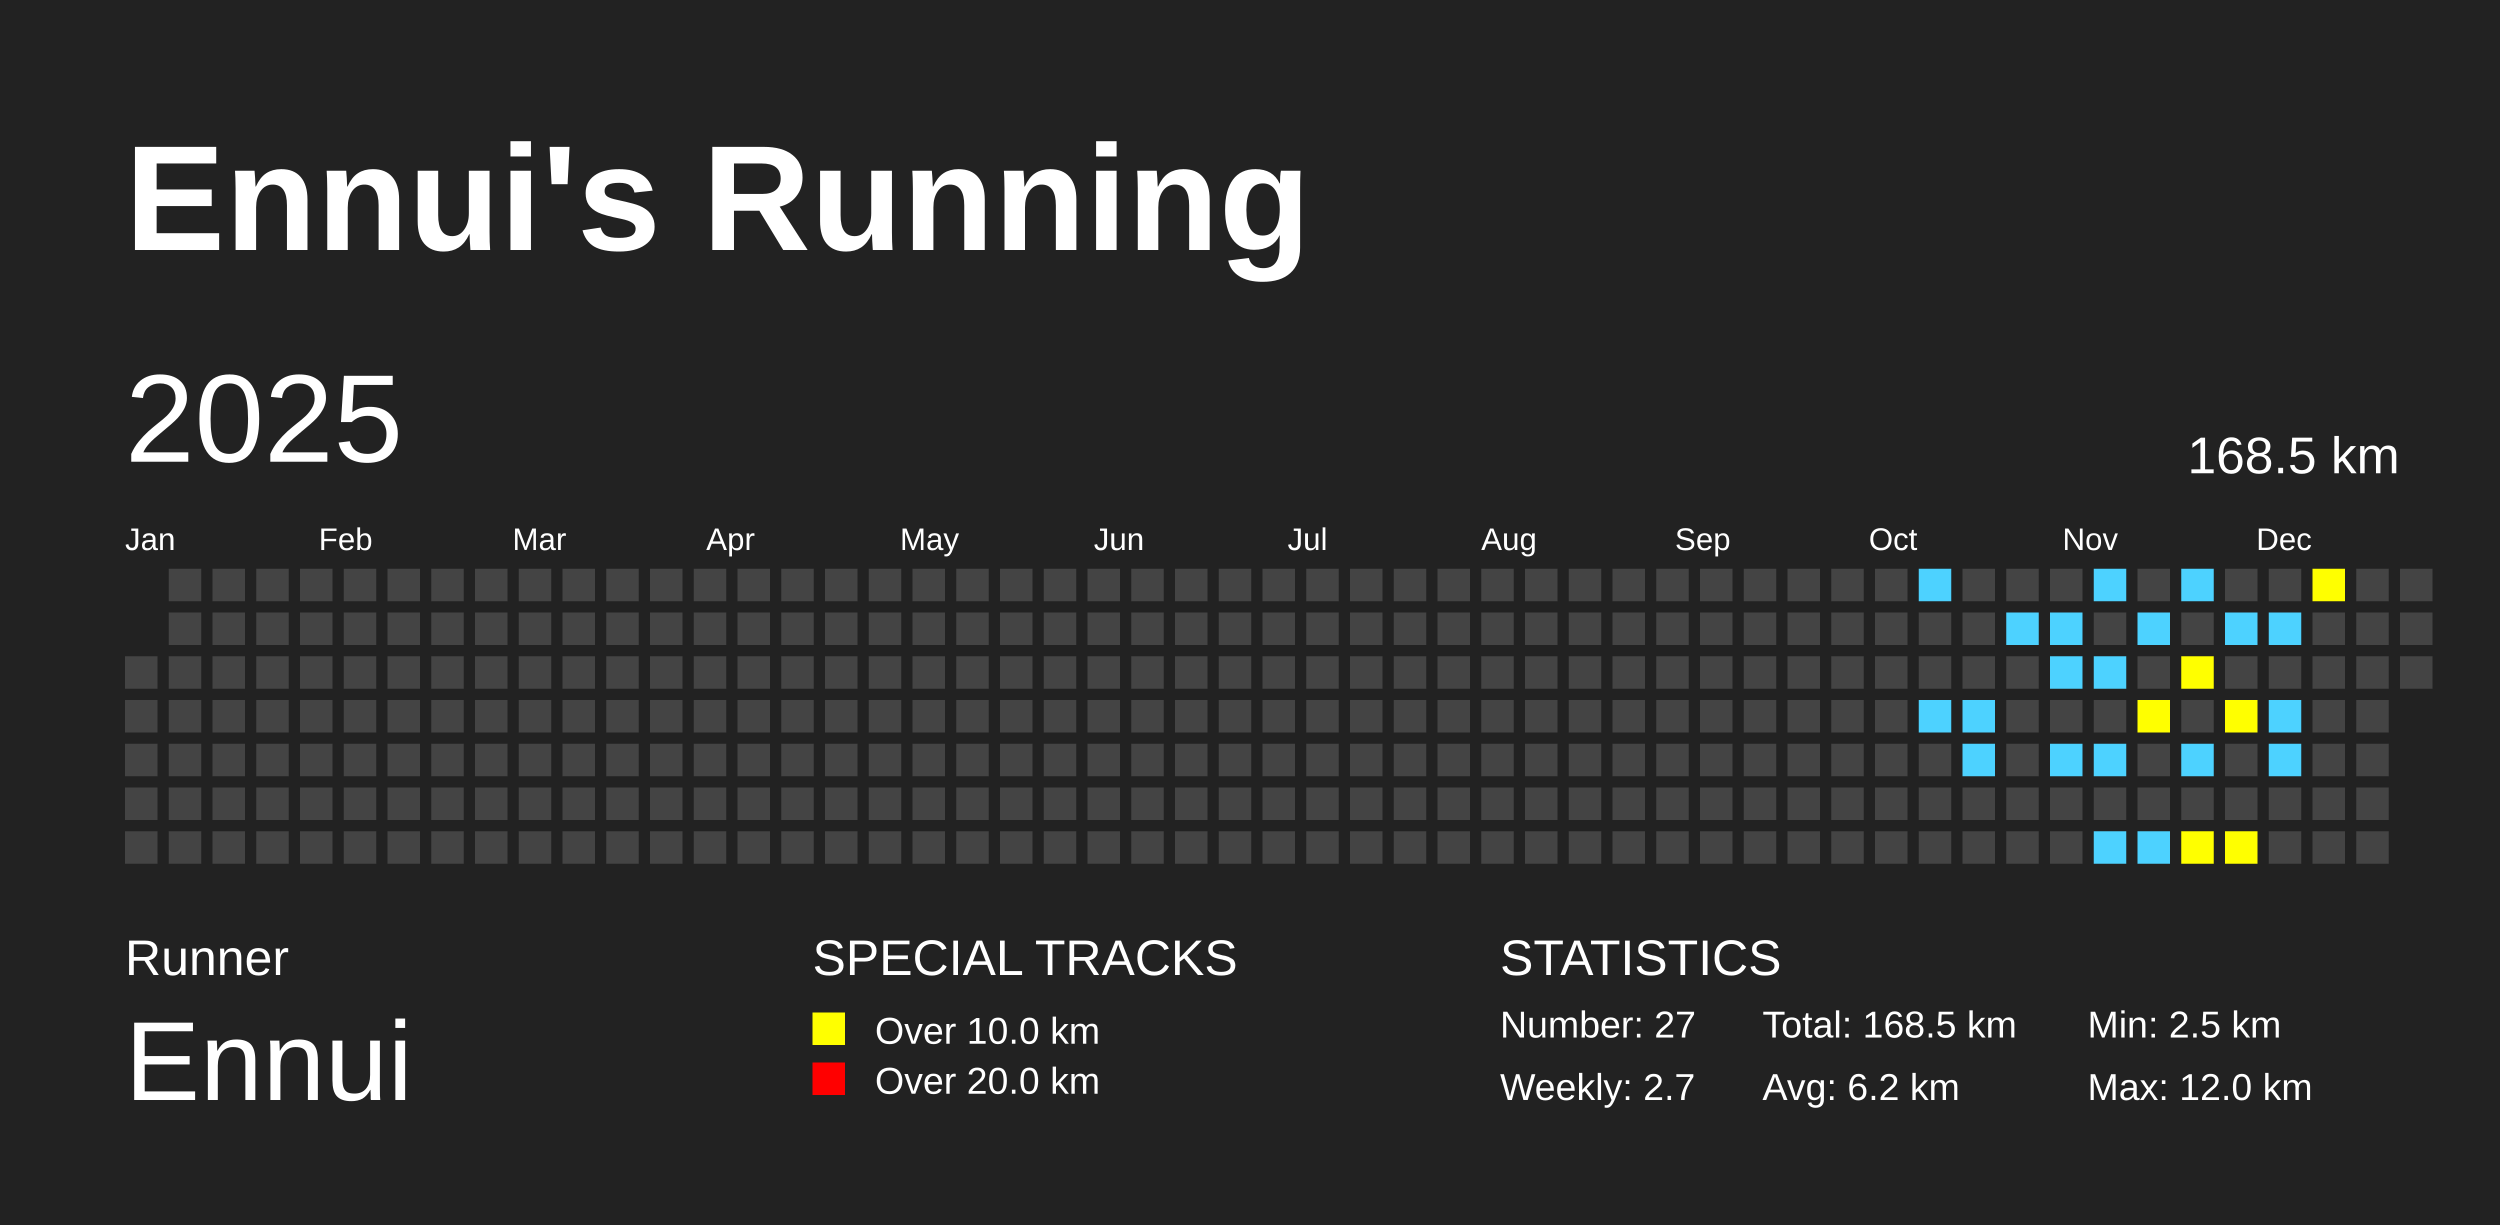
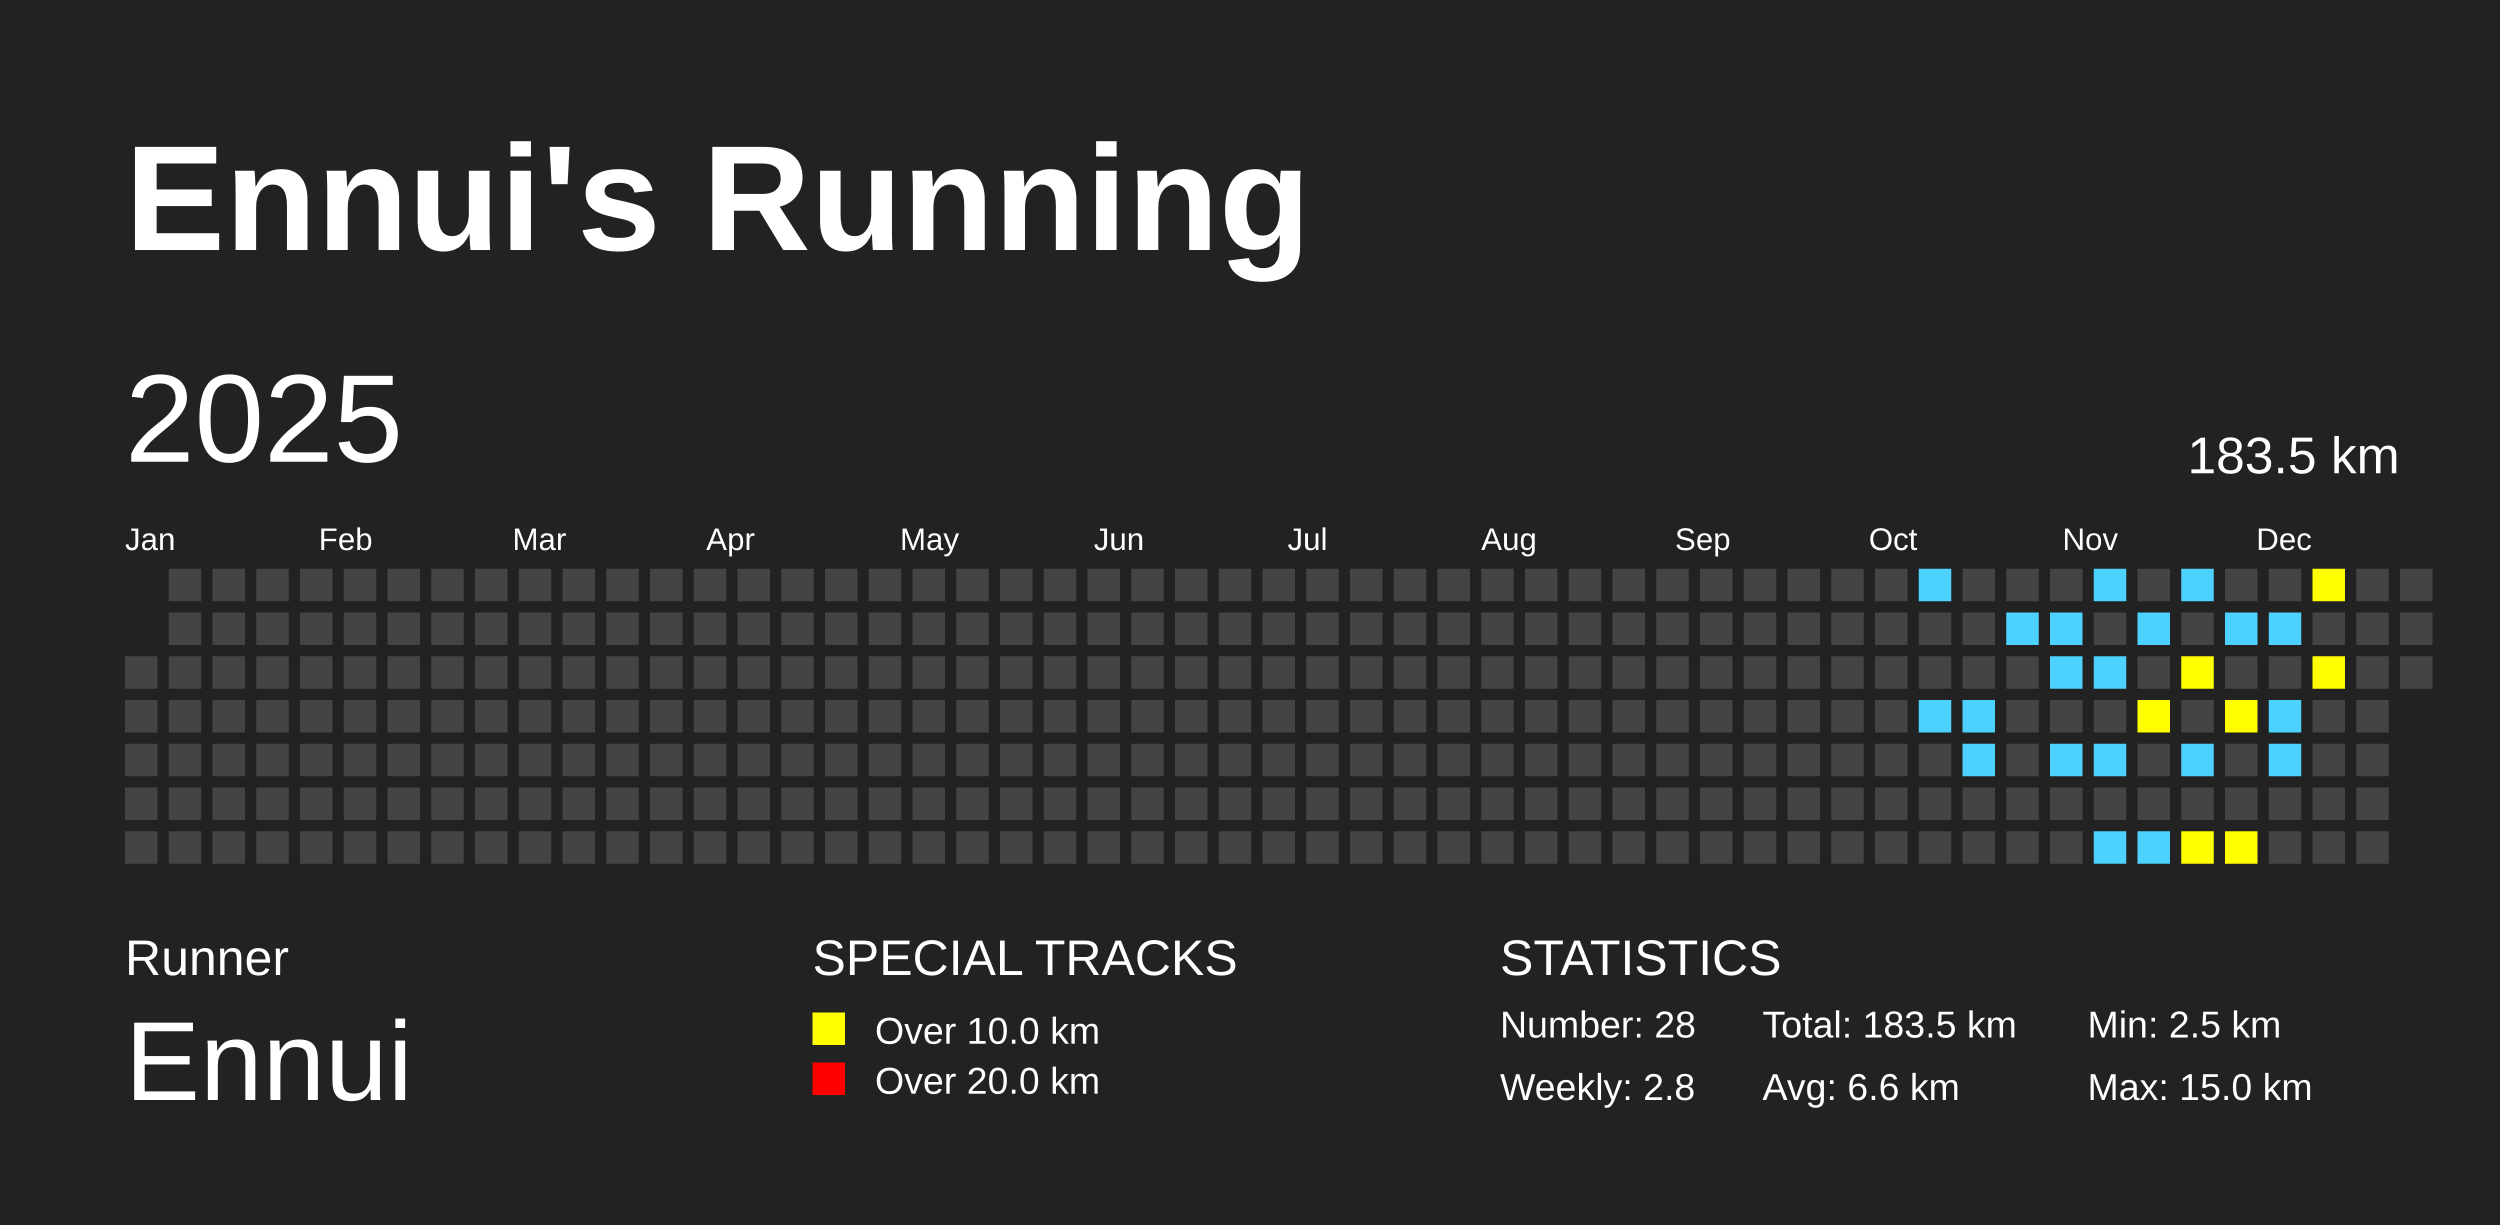
<svg xmlns="http://www.w3.org/2000/svg" baseProfile="full" height="98mm" version="1.1" viewBox="0,0,200,98" width="200mm">
  <defs />
  <rect fill="#222222" height="98" width="200" x="0" y="0" />
  <text fill="#FFFFFF" style="font-size:12px; font-family:Arial; font-weight:bold;" x="10" y="20">Ennui's Running</text>
  <text fill="#FFFFFF" style="font-size:4px; font-family:Arial" x="10" y="78">Runner</text>
  <text fill="#FFFFFF" style="font-size:9px; font-family:Arial" x="10" y="88">Ennui</text>
  <text fill="#FFFFFF" style="font-size:4px; font-family:Arial" x="65" y="78">SPECIAL TRACKS</text>
  <rect fill="yellow" height="2.6" width="2.6" x="65" y="81" />
  <text fill="#FFFFFF" style="font-size:3px; font-family:Arial" x="70" y="83.5">Over 10.0 km</text>
  <rect fill="red" height="2.6" width="2.6" x="65" y="85" />
  <text fill="#FFFFFF" style="font-size:3px; font-family:Arial" x="70" y="87.5">Over 20.0 km</text>
  <text fill="#FFFFFF" style="font-size:4px; font-family:Arial" x="120" y="78">STATISTICS</text>
-   <text fill="#FFFFFF" style="font-size:3px; font-family:Arial" x="120" y="83">Number: 27</text>
-   <text fill="#FFFFFF" style="font-size:3px; font-family:Arial" x="120" y="88">Weekly: 2.7</text>
-   <text fill="#FFFFFF" style="font-size:3px; font-family:Arial" x="141" y="83">Total: 168.5 km</text>
-   <text fill="#FFFFFF" style="font-size:3px; font-family:Arial" x="141" y="88">Avg: 6.2 km</text>
+   <text fill="#FFFFFF" style="font-size:3px; font-family:Arial" x="120" y="83">Number: 28</text>
+   <text fill="#FFFFFF" style="font-size:3px; font-family:Arial" x="120" y="88">Weekly: 2.8</text>
+   <text fill="#FFFFFF" style="font-size:3px; font-family:Arial" x="141" y="83">Total: 183.5 km</text>
+   <text fill="#FFFFFF" style="font-size:3px; font-family:Arial" x="141" y="88">Avg: 6.6 km</text>
  <text fill="#FFFFFF" style="font-size:3px; font-family:Arial" x="167" y="83">Min: 2.5 km</text>
-   <text fill="#FFFFFF" style="font-size:3px; font-family:Arial" x="167" y="88">Max: 12.0 km</text>
+   <text fill="#FFFFFF" style="font-size:3px; font-family:Arial" x="167" y="88">Max: 15.0 km</text>
  <text dominant-baseline="hanging" fill="#FFFFFF" style="font-size:10.0px; font-family:Arial;" x="10" y="30">2025</text>
-   <text dominant-baseline="hanging" fill="#FFFFFF" style="font-size:4.125px; font-family:Arial;" x="175" y="35">168.5 km</text>
+   <text dominant-baseline="hanging" fill="#FFFFFF" style="font-size:4.125px; font-family:Arial;" x="175" y="35">183.5 km</text>
  <text fill="#FFFFFF" style="font-size:2.5px; font-family:Arial" x="10.0" y="44">Jan</text>
  <text fill="#FFFFFF" style="font-size:2.5px; font-family:Arial" x="25.5" y="44">Feb</text>
  <text fill="#FFFFFF" style="font-size:2.5px; font-family:Arial" x="41.0" y="44">Mar</text>
  <text fill="#FFFFFF" style="font-size:2.5px; font-family:Arial" x="56.5" y="44">Apr</text>
  <text fill="#FFFFFF" style="font-size:2.5px; font-family:Arial" x="72.0" y="44">May</text>
  <text fill="#FFFFFF" style="font-size:2.5px; font-family:Arial" x="87.5" y="44">Jun</text>
  <text fill="#FFFFFF" style="font-size:2.5px; font-family:Arial" x="103.0" y="44">Jul</text>
  <text fill="#FFFFFF" style="font-size:2.5px; font-family:Arial" x="118.5" y="44">Aug</text>
  <text fill="#FFFFFF" style="font-size:2.5px; font-family:Arial" x="134.0" y="44">Sep</text>
  <text fill="#FFFFFF" style="font-size:2.5px; font-family:Arial" x="149.5" y="44">Oct</text>
  <text fill="#FFFFFF" style="font-size:2.5px; font-family:Arial" x="165.0" y="44">Nov</text>
  <text fill="#FFFFFF" style="font-size:2.5px; font-family:Arial" x="180.5" y="44">Dec</text>
  <rect fill="#444444" height="2.6" width="2.6" x="10.0" y="52.5" />
  <rect fill="#444444" height="2.6" width="2.6" x="10.0" y="56.0" />
  <rect fill="#444444" height="2.6" width="2.6" x="10.0" y="59.5" />
  <rect fill="#444444" height="2.6" width="2.6" x="10.0" y="63.0" />
  <rect fill="#444444" height="2.6" width="2.6" x="10.0" y="66.5" />
  <rect fill="#444444" height="2.6" width="2.6" x="13.5" y="45.5" />
  <rect fill="#444444" height="2.6" width="2.6" x="13.5" y="49.0" />
  <rect fill="#444444" height="2.6" width="2.6" x="13.5" y="52.5" />
  <rect fill="#444444" height="2.6" width="2.6" x="13.5" y="56.0" />
  <rect fill="#444444" height="2.6" width="2.6" x="13.5" y="59.5" />
  <rect fill="#444444" height="2.6" width="2.6" x="13.5" y="63.0" />
  <rect fill="#444444" height="2.6" width="2.6" x="13.5" y="66.5" />
  <rect fill="#444444" height="2.6" width="2.6" x="17.0" y="45.5" />
  <rect fill="#444444" height="2.6" width="2.6" x="17.0" y="49.0" />
  <rect fill="#444444" height="2.6" width="2.6" x="17.0" y="52.5" />
  <rect fill="#444444" height="2.6" width="2.6" x="17.0" y="56.0" />
  <rect fill="#444444" height="2.6" width="2.6" x="17.0" y="59.5" />
  <rect fill="#444444" height="2.6" width="2.6" x="17.0" y="63.0" />
  <rect fill="#444444" height="2.6" width="2.6" x="17.0" y="66.5" />
  <rect fill="#444444" height="2.6" width="2.6" x="20.5" y="45.5" />
  <rect fill="#444444" height="2.6" width="2.6" x="20.5" y="49.0" />
  <rect fill="#444444" height="2.6" width="2.6" x="20.5" y="52.5" />
  <rect fill="#444444" height="2.6" width="2.6" x="20.5" y="56.0" />
  <rect fill="#444444" height="2.6" width="2.6" x="20.5" y="59.5" />
  <rect fill="#444444" height="2.6" width="2.6" x="20.5" y="63.0" />
  <rect fill="#444444" height="2.6" width="2.6" x="20.5" y="66.5" />
  <rect fill="#444444" height="2.6" width="2.6" x="24.0" y="45.5" />
  <rect fill="#444444" height="2.6" width="2.6" x="24.0" y="49.0" />
  <rect fill="#444444" height="2.6" width="2.6" x="24.0" y="52.5" />
  <rect fill="#444444" height="2.6" width="2.6" x="24.0" y="56.0" />
  <rect fill="#444444" height="2.6" width="2.6" x="24.0" y="59.5" />
  <rect fill="#444444" height="2.6" width="2.6" x="24.0" y="63.0" />
  <rect fill="#444444" height="2.6" width="2.6" x="24.0" y="66.5" />
  <rect fill="#444444" height="2.6" width="2.6" x="27.5" y="45.5" />
  <rect fill="#444444" height="2.6" width="2.6" x="27.5" y="49.0" />
  <rect fill="#444444" height="2.6" width="2.6" x="27.5" y="52.5" />
  <rect fill="#444444" height="2.6" width="2.6" x="27.5" y="56.0" />
  <rect fill="#444444" height="2.6" width="2.6" x="27.5" y="59.5" />
  <rect fill="#444444" height="2.6" width="2.6" x="27.5" y="63.0" />
  <rect fill="#444444" height="2.6" width="2.6" x="27.5" y="66.5" />
  <rect fill="#444444" height="2.6" width="2.6" x="31.0" y="45.5" />
  <rect fill="#444444" height="2.6" width="2.6" x="31.0" y="49.0" />
  <rect fill="#444444" height="2.6" width="2.6" x="31.0" y="52.5" />
  <rect fill="#444444" height="2.6" width="2.6" x="31.0" y="56.0" />
  <rect fill="#444444" height="2.6" width="2.6" x="31.0" y="59.5" />
  <rect fill="#444444" height="2.6" width="2.6" x="31.0" y="63.0" />
  <rect fill="#444444" height="2.6" width="2.6" x="31.0" y="66.5" />
  <rect fill="#444444" height="2.6" width="2.6" x="34.5" y="45.5" />
  <rect fill="#444444" height="2.6" width="2.6" x="34.5" y="49.0" />
  <rect fill="#444444" height="2.6" width="2.6" x="34.5" y="52.5" />
  <rect fill="#444444" height="2.6" width="2.6" x="34.5" y="56.0" />
  <rect fill="#444444" height="2.6" width="2.6" x="34.5" y="59.5" />
  <rect fill="#444444" height="2.6" width="2.6" x="34.5" y="63.0" />
  <rect fill="#444444" height="2.6" width="2.6" x="34.5" y="66.5" />
  <rect fill="#444444" height="2.6" width="2.6" x="38.0" y="45.5" />
  <rect fill="#444444" height="2.6" width="2.6" x="38.0" y="49.0" />
  <rect fill="#444444" height="2.6" width="2.6" x="38.0" y="52.5" />
  <rect fill="#444444" height="2.6" width="2.6" x="38.0" y="56.0" />
  <rect fill="#444444" height="2.6" width="2.6" x="38.0" y="59.5" />
  <rect fill="#444444" height="2.6" width="2.6" x="38.0" y="63.0" />
  <rect fill="#444444" height="2.6" width="2.6" x="38.0" y="66.5" />
  <rect fill="#444444" height="2.6" width="2.6" x="41.5" y="45.5" />
  <rect fill="#444444" height="2.6" width="2.6" x="41.5" y="49.0" />
  <rect fill="#444444" height="2.6" width="2.6" x="41.5" y="52.5" />
  <rect fill="#444444" height="2.6" width="2.6" x="41.5" y="56.0" />
  <rect fill="#444444" height="2.6" width="2.6" x="41.5" y="59.5" />
  <rect fill="#444444" height="2.6" width="2.6" x="41.5" y="63.0" />
  <rect fill="#444444" height="2.6" width="2.6" x="41.5" y="66.5" />
  <rect fill="#444444" height="2.6" width="2.6" x="45.0" y="45.5" />
  <rect fill="#444444" height="2.6" width="2.6" x="45.0" y="49.0" />
  <rect fill="#444444" height="2.6" width="2.6" x="45.0" y="52.5" />
  <rect fill="#444444" height="2.6" width="2.6" x="45.0" y="56.0" />
  <rect fill="#444444" height="2.6" width="2.6" x="45.0" y="59.5" />
  <rect fill="#444444" height="2.6" width="2.6" x="45.0" y="63.0" />
  <rect fill="#444444" height="2.6" width="2.6" x="45.0" y="66.5" />
  <rect fill="#444444" height="2.6" width="2.6" x="48.5" y="45.5" />
  <rect fill="#444444" height="2.6" width="2.6" x="48.5" y="49.0" />
  <rect fill="#444444" height="2.6" width="2.6" x="48.5" y="52.5" />
  <rect fill="#444444" height="2.6" width="2.6" x="48.5" y="56.0" />
  <rect fill="#444444" height="2.6" width="2.6" x="48.5" y="59.5" />
  <rect fill="#444444" height="2.6" width="2.6" x="48.5" y="63.0" />
  <rect fill="#444444" height="2.6" width="2.6" x="48.5" y="66.5" />
  <rect fill="#444444" height="2.6" width="2.6" x="52.0" y="45.5" />
  <rect fill="#444444" height="2.6" width="2.6" x="52.0" y="49.0" />
  <rect fill="#444444" height="2.6" width="2.6" x="52.0" y="52.5" />
  <rect fill="#444444" height="2.6" width="2.6" x="52.0" y="56.0" />
  <rect fill="#444444" height="2.6" width="2.6" x="52.0" y="59.5" />
  <rect fill="#444444" height="2.6" width="2.6" x="52.0" y="63.0" />
  <rect fill="#444444" height="2.6" width="2.6" x="52.0" y="66.5" />
  <rect fill="#444444" height="2.6" width="2.6" x="55.5" y="45.5" />
  <rect fill="#444444" height="2.6" width="2.6" x="55.5" y="49.0" />
  <rect fill="#444444" height="2.6" width="2.6" x="55.5" y="52.5" />
  <rect fill="#444444" height="2.6" width="2.6" x="55.5" y="56.0" />
  <rect fill="#444444" height="2.6" width="2.6" x="55.5" y="59.5" />
  <rect fill="#444444" height="2.6" width="2.6" x="55.5" y="63.0" />
  <rect fill="#444444" height="2.6" width="2.6" x="55.5" y="66.5" />
  <rect fill="#444444" height="2.6" width="2.6" x="59.0" y="45.5" />
  <rect fill="#444444" height="2.6" width="2.6" x="59.0" y="49.0" />
  <rect fill="#444444" height="2.6" width="2.6" x="59.0" y="52.5" />
  <rect fill="#444444" height="2.6" width="2.6" x="59.0" y="56.0" />
  <rect fill="#444444" height="2.6" width="2.6" x="59.0" y="59.5" />
  <rect fill="#444444" height="2.6" width="2.6" x="59.0" y="63.0" />
  <rect fill="#444444" height="2.6" width="2.6" x="59.0" y="66.5" />
  <rect fill="#444444" height="2.6" width="2.6" x="62.5" y="45.5" />
  <rect fill="#444444" height="2.6" width="2.6" x="62.5" y="49.0" />
  <rect fill="#444444" height="2.6" width="2.6" x="62.5" y="52.5" />
  <rect fill="#444444" height="2.6" width="2.6" x="62.5" y="56.0" />
  <rect fill="#444444" height="2.6" width="2.6" x="62.5" y="59.5" />
  <rect fill="#444444" height="2.6" width="2.6" x="62.5" y="63.0" />
  <rect fill="#444444" height="2.6" width="2.6" x="62.5" y="66.5" />
  <rect fill="#444444" height="2.6" width="2.6" x="66.0" y="45.5" />
  <rect fill="#444444" height="2.6" width="2.6" x="66.0" y="49.0" />
  <rect fill="#444444" height="2.6" width="2.6" x="66.0" y="52.5" />
  <rect fill="#444444" height="2.6" width="2.6" x="66.0" y="56.0" />
  <rect fill="#444444" height="2.6" width="2.6" x="66.0" y="59.5" />
  <rect fill="#444444" height="2.6" width="2.6" x="66.0" y="63.0" />
  <rect fill="#444444" height="2.6" width="2.6" x="66.0" y="66.5" />
  <rect fill="#444444" height="2.6" width="2.6" x="69.5" y="45.5" />
  <rect fill="#444444" height="2.6" width="2.6" x="69.5" y="49.0" />
  <rect fill="#444444" height="2.6" width="2.6" x="69.5" y="52.5" />
  <rect fill="#444444" height="2.6" width="2.6" x="69.5" y="56.0" />
  <rect fill="#444444" height="2.6" width="2.6" x="69.5" y="59.5" />
  <rect fill="#444444" height="2.6" width="2.6" x="69.5" y="63.0" />
  <rect fill="#444444" height="2.6" width="2.6" x="69.5" y="66.5" />
  <rect fill="#444444" height="2.6" width="2.6" x="73.0" y="45.5" />
  <rect fill="#444444" height="2.6" width="2.6" x="73.0" y="49.0" />
  <rect fill="#444444" height="2.6" width="2.6" x="73.0" y="52.5" />
  <rect fill="#444444" height="2.6" width="2.6" x="73.0" y="56.0" />
  <rect fill="#444444" height="2.6" width="2.6" x="73.0" y="59.5" />
  <rect fill="#444444" height="2.6" width="2.6" x="73.0" y="63.0" />
  <rect fill="#444444" height="2.6" width="2.6" x="73.0" y="66.5" />
  <rect fill="#444444" height="2.6" width="2.6" x="76.5" y="45.5" />
  <rect fill="#444444" height="2.6" width="2.6" x="76.5" y="49.0" />
  <rect fill="#444444" height="2.6" width="2.6" x="76.5" y="52.5" />
  <rect fill="#444444" height="2.6" width="2.6" x="76.5" y="56.0" />
  <rect fill="#444444" height="2.6" width="2.6" x="76.5" y="59.5" />
  <rect fill="#444444" height="2.6" width="2.6" x="76.5" y="63.0" />
  <rect fill="#444444" height="2.6" width="2.6" x="76.5" y="66.5" />
  <rect fill="#444444" height="2.6" width="2.6" x="80.0" y="45.5" />
  <rect fill="#444444" height="2.6" width="2.6" x="80.0" y="49.0" />
  <rect fill="#444444" height="2.6" width="2.6" x="80.0" y="52.5" />
  <rect fill="#444444" height="2.6" width="2.6" x="80.0" y="56.0" />
  <rect fill="#444444" height="2.6" width="2.6" x="80.0" y="59.5" />
  <rect fill="#444444" height="2.6" width="2.6" x="80.0" y="63.0" />
  <rect fill="#444444" height="2.6" width="2.6" x="80.0" y="66.5" />
  <rect fill="#444444" height="2.6" width="2.6" x="83.5" y="45.5" />
  <rect fill="#444444" height="2.6" width="2.6" x="83.5" y="49.0" />
  <rect fill="#444444" height="2.6" width="2.6" x="83.5" y="52.5" />
  <rect fill="#444444" height="2.6" width="2.6" x="83.5" y="56.0" />
  <rect fill="#444444" height="2.6" width="2.6" x="83.5" y="59.5" />
  <rect fill="#444444" height="2.6" width="2.6" x="83.5" y="63.0" />
  <rect fill="#444444" height="2.6" width="2.6" x="83.5" y="66.5" />
  <rect fill="#444444" height="2.6" width="2.6" x="87.0" y="45.5" />
  <rect fill="#444444" height="2.6" width="2.6" x="87.0" y="49.0" />
  <rect fill="#444444" height="2.6" width="2.6" x="87.0" y="52.5" />
  <rect fill="#444444" height="2.6" width="2.6" x="87.0" y="56.0" />
  <rect fill="#444444" height="2.6" width="2.6" x="87.0" y="59.5" />
  <rect fill="#444444" height="2.6" width="2.6" x="87.0" y="63.0" />
  <rect fill="#444444" height="2.6" width="2.6" x="87.0" y="66.5" />
  <rect fill="#444444" height="2.6" width="2.6" x="90.5" y="45.5" />
  <rect fill="#444444" height="2.6" width="2.6" x="90.5" y="49.0" />
  <rect fill="#444444" height="2.6" width="2.6" x="90.5" y="52.5" />
  <rect fill="#444444" height="2.6" width="2.6" x="90.5" y="56.0" />
  <rect fill="#444444" height="2.6" width="2.6" x="90.5" y="59.5" />
  <rect fill="#444444" height="2.6" width="2.6" x="90.5" y="63.0" />
  <rect fill="#444444" height="2.6" width="2.6" x="90.5" y="66.5" />
  <rect fill="#444444" height="2.6" width="2.6" x="94.0" y="45.5" />
  <rect fill="#444444" height="2.6" width="2.6" x="94.0" y="49.0" />
  <rect fill="#444444" height="2.6" width="2.6" x="94.0" y="52.5" />
  <rect fill="#444444" height="2.6" width="2.6" x="94.0" y="56.0" />
  <rect fill="#444444" height="2.6" width="2.6" x="94.0" y="59.5" />
  <rect fill="#444444" height="2.6" width="2.6" x="94.0" y="63.0" />
  <rect fill="#444444" height="2.6" width="2.6" x="94.0" y="66.5" />
  <rect fill="#444444" height="2.6" width="2.6" x="97.5" y="45.5" />
  <rect fill="#444444" height="2.6" width="2.6" x="97.5" y="49.0" />
  <rect fill="#444444" height="2.6" width="2.6" x="97.5" y="52.5" />
  <rect fill="#444444" height="2.6" width="2.6" x="97.5" y="56.0" />
  <rect fill="#444444" height="2.6" width="2.6" x="97.5" y="59.5" />
  <rect fill="#444444" height="2.6" width="2.6" x="97.5" y="63.0" />
  <rect fill="#444444" height="2.6" width="2.6" x="97.5" y="66.5" />
  <rect fill="#444444" height="2.6" width="2.6" x="101.0" y="45.5" />
  <rect fill="#444444" height="2.6" width="2.6" x="101.0" y="49.0" />
  <rect fill="#444444" height="2.6" width="2.6" x="101.0" y="52.5" />
  <rect fill="#444444" height="2.6" width="2.6" x="101.0" y="56.0" />
  <rect fill="#444444" height="2.6" width="2.6" x="101.0" y="59.5" />
  <rect fill="#444444" height="2.6" width="2.6" x="101.0" y="63.0" />
  <rect fill="#444444" height="2.6" width="2.6" x="101.0" y="66.5" />
  <rect fill="#444444" height="2.6" width="2.6" x="104.5" y="45.5" />
  <rect fill="#444444" height="2.6" width="2.6" x="104.5" y="49.0" />
  <rect fill="#444444" height="2.6" width="2.6" x="104.5" y="52.5" />
  <rect fill="#444444" height="2.6" width="2.6" x="104.5" y="56.0" />
  <rect fill="#444444" height="2.6" width="2.6" x="104.5" y="59.5" />
  <rect fill="#444444" height="2.6" width="2.6" x="104.5" y="63.0" />
  <rect fill="#444444" height="2.6" width="2.6" x="104.5" y="66.5" />
  <rect fill="#444444" height="2.6" width="2.6" x="108.0" y="45.5" />
  <rect fill="#444444" height="2.6" width="2.6" x="108.0" y="49.0" />
  <rect fill="#444444" height="2.6" width="2.6" x="108.0" y="52.5" />
  <rect fill="#444444" height="2.6" width="2.6" x="108.0" y="56.0" />
  <rect fill="#444444" height="2.6" width="2.6" x="108.0" y="59.5" />
  <rect fill="#444444" height="2.6" width="2.6" x="108.0" y="63.0" />
  <rect fill="#444444" height="2.6" width="2.6" x="108.0" y="66.5" />
  <rect fill="#444444" height="2.6" width="2.6" x="111.5" y="45.5" />
  <rect fill="#444444" height="2.6" width="2.6" x="111.5" y="49.0" />
  <rect fill="#444444" height="2.6" width="2.6" x="111.5" y="52.5" />
  <rect fill="#444444" height="2.6" width="2.6" x="111.5" y="56.0" />
  <rect fill="#444444" height="2.6" width="2.6" x="111.5" y="59.5" />
  <rect fill="#444444" height="2.6" width="2.6" x="111.5" y="63.0" />
  <rect fill="#444444" height="2.6" width="2.6" x="111.5" y="66.5" />
  <rect fill="#444444" height="2.6" width="2.6" x="115.0" y="45.5" />
  <rect fill="#444444" height="2.6" width="2.6" x="115.0" y="49.0" />
  <rect fill="#444444" height="2.6" width="2.6" x="115.0" y="52.5" />
  <rect fill="#444444" height="2.6" width="2.6" x="115.0" y="56.0" />
  <rect fill="#444444" height="2.6" width="2.6" x="115.0" y="59.5" />
  <rect fill="#444444" height="2.6" width="2.6" x="115.0" y="63.0" />
  <rect fill="#444444" height="2.6" width="2.6" x="115.0" y="66.5" />
  <rect fill="#444444" height="2.6" width="2.6" x="118.5" y="45.5" />
  <rect fill="#444444" height="2.6" width="2.6" x="118.5" y="49.0" />
  <rect fill="#444444" height="2.6" width="2.6" x="118.5" y="52.5" />
  <rect fill="#444444" height="2.6" width="2.6" x="118.5" y="56.0" />
  <rect fill="#444444" height="2.6" width="2.6" x="118.5" y="59.5" />
  <rect fill="#444444" height="2.6" width="2.6" x="118.5" y="63.0" />
  <rect fill="#444444" height="2.6" width="2.6" x="118.5" y="66.5" />
  <rect fill="#444444" height="2.6" width="2.6" x="122.0" y="45.5" />
  <rect fill="#444444" height="2.6" width="2.6" x="122.0" y="49.0" />
  <rect fill="#444444" height="2.6" width="2.6" x="122.0" y="52.5" />
  <rect fill="#444444" height="2.6" width="2.6" x="122.0" y="56.0" />
  <rect fill="#444444" height="2.6" width="2.6" x="122.0" y="59.5" />
  <rect fill="#444444" height="2.6" width="2.6" x="122.0" y="63.0" />
  <rect fill="#444444" height="2.6" width="2.6" x="122.0" y="66.5" />
  <rect fill="#444444" height="2.6" width="2.6" x="125.5" y="45.5" />
  <rect fill="#444444" height="2.6" width="2.6" x="125.5" y="49.0" />
  <rect fill="#444444" height="2.6" width="2.6" x="125.5" y="52.5" />
  <rect fill="#444444" height="2.6" width="2.6" x="125.5" y="56.0" />
  <rect fill="#444444" height="2.6" width="2.6" x="125.5" y="59.5" />
  <rect fill="#444444" height="2.6" width="2.6" x="125.5" y="63.0" />
  <rect fill="#444444" height="2.6" width="2.6" x="125.5" y="66.5" />
  <rect fill="#444444" height="2.6" width="2.6" x="129.0" y="45.5" />
  <rect fill="#444444" height="2.6" width="2.6" x="129.0" y="49.0" />
  <rect fill="#444444" height="2.6" width="2.6" x="129.0" y="52.5" />
  <rect fill="#444444" height="2.6" width="2.6" x="129.0" y="56.0" />
  <rect fill="#444444" height="2.6" width="2.6" x="129.0" y="59.5" />
  <rect fill="#444444" height="2.6" width="2.6" x="129.0" y="63.0" />
  <rect fill="#444444" height="2.6" width="2.6" x="129.0" y="66.5" />
  <rect fill="#444444" height="2.6" width="2.6" x="132.5" y="45.5" />
  <rect fill="#444444" height="2.6" width="2.6" x="132.5" y="49.0" />
  <rect fill="#444444" height="2.6" width="2.6" x="132.5" y="52.5" />
  <rect fill="#444444" height="2.6" width="2.6" x="132.5" y="56.0" />
  <rect fill="#444444" height="2.6" width="2.6" x="132.5" y="59.5" />
  <rect fill="#444444" height="2.6" width="2.6" x="132.5" y="63.0" />
  <rect fill="#444444" height="2.6" width="2.6" x="132.5" y="66.5" />
  <rect fill="#444444" height="2.6" width="2.6" x="136.0" y="45.5" />
  <rect fill="#444444" height="2.6" width="2.6" x="136.0" y="49.0" />
  <rect fill="#444444" height="2.6" width="2.6" x="136.0" y="52.5" />
  <rect fill="#444444" height="2.6" width="2.6" x="136.0" y="56.0" />
  <rect fill="#444444" height="2.6" width="2.6" x="136.0" y="59.5" />
  <rect fill="#444444" height="2.6" width="2.6" x="136.0" y="63.0" />
  <rect fill="#444444" height="2.6" width="2.6" x="136.0" y="66.5" />
  <rect fill="#444444" height="2.6" width="2.6" x="139.5" y="45.5" />
  <rect fill="#444444" height="2.6" width="2.6" x="139.5" y="49.0" />
  <rect fill="#444444" height="2.6" width="2.6" x="139.5" y="52.5" />
  <rect fill="#444444" height="2.6" width="2.6" x="139.5" y="56.0" />
  <rect fill="#444444" height="2.6" width="2.6" x="139.5" y="59.5" />
  <rect fill="#444444" height="2.6" width="2.6" x="139.5" y="63.0" />
  <rect fill="#444444" height="2.6" width="2.6" x="139.5" y="66.5" />
  <rect fill="#444444" height="2.6" width="2.6" x="143.0" y="45.5" />
  <rect fill="#444444" height="2.6" width="2.6" x="143.0" y="49.0" />
  <rect fill="#444444" height="2.6" width="2.6" x="143.0" y="52.5" />
  <rect fill="#444444" height="2.6" width="2.6" x="143.0" y="56.0" />
  <rect fill="#444444" height="2.6" width="2.6" x="143.0" y="59.5" />
  <rect fill="#444444" height="2.6" width="2.6" x="143.0" y="63.0" />
  <rect fill="#444444" height="2.6" width="2.6" x="143.0" y="66.5" />
  <rect fill="#444444" height="2.6" width="2.6" x="146.5" y="45.5" />
  <rect fill="#444444" height="2.6" width="2.6" x="146.5" y="49.0" />
  <rect fill="#444444" height="2.6" width="2.6" x="146.5" y="52.5" />
  <rect fill="#444444" height="2.6" width="2.6" x="146.5" y="56.0" />
  <rect fill="#444444" height="2.6" width="2.6" x="146.5" y="59.5" />
  <rect fill="#444444" height="2.6" width="2.6" x="146.5" y="63.0" />
  <rect fill="#444444" height="2.6" width="2.6" x="146.5" y="66.5" />
  <rect fill="#444444" height="2.6" width="2.6" x="150.0" y="45.5" />
  <rect fill="#444444" height="2.6" width="2.6" x="150.0" y="49.0" />
  <rect fill="#444444" height="2.6" width="2.6" x="150.0" y="52.5" />
  <rect fill="#444444" height="2.6" width="2.6" x="150.0" y="56.0" />
  <rect fill="#444444" height="2.6" width="2.6" x="150.0" y="59.5" />
  <rect fill="#444444" height="2.6" width="2.6" x="150.0" y="63.0" />
  <rect fill="#444444" height="2.6" width="2.6" x="150.0" y="66.5" />
  <rect fill="#4DD2FF" height="2.6" width="2.6" x="153.5" y="45.5" />
  <rect fill="#444444" height="2.6" width="2.6" x="153.5" y="49.0" />
  <rect fill="#444444" height="2.6" width="2.6" x="153.5" y="52.5" />
  <rect fill="#4DD2FF" height="2.6" width="2.6" x="153.5" y="56.0" />
  <rect fill="#444444" height="2.6" width="2.6" x="153.5" y="59.5" />
  <rect fill="#444444" height="2.6" width="2.6" x="153.5" y="63.0" />
  <rect fill="#444444" height="2.6" width="2.6" x="153.5" y="66.5" />
  <rect fill="#444444" height="2.6" width="2.6" x="157.0" y="45.5" />
  <rect fill="#444444" height="2.6" width="2.6" x="157.0" y="49.0" />
  <rect fill="#444444" height="2.6" width="2.6" x="157.0" y="52.5" />
  <rect fill="#4DD2FF" height="2.6" width="2.6" x="157.0" y="56.0" />
  <rect fill="#4DD2FF" height="2.6" width="2.6" x="157.0" y="59.5" />
  <rect fill="#444444" height="2.6" width="2.6" x="157.0" y="63.0" />
  <rect fill="#444444" height="2.6" width="2.6" x="157.0" y="66.5" />
  <rect fill="#444444" height="2.6" width="2.6" x="160.5" y="45.5" />
  <rect fill="#4DD2FF" height="2.6" width="2.6" x="160.5" y="49.0" />
  <rect fill="#444444" height="2.6" width="2.6" x="160.5" y="52.5" />
  <rect fill="#444444" height="2.6" width="2.6" x="160.5" y="56.0" />
  <rect fill="#444444" height="2.6" width="2.6" x="160.5" y="59.5" />
  <rect fill="#444444" height="2.6" width="2.6" x="160.5" y="63.0" />
  <rect fill="#444444" height="2.6" width="2.6" x="160.5" y="66.5" />
  <rect fill="#444444" height="2.6" width="2.6" x="164.0" y="45.5" />
  <rect fill="#4DD2FF" height="2.6" width="2.6" x="164.0" y="49.0" />
  <rect fill="#4DD2FF" height="2.6" width="2.6" x="164.0" y="52.5" />
  <rect fill="#444444" height="2.6" width="2.6" x="164.0" y="56.0" />
  <rect fill="#4DD2FF" height="2.6" width="2.6" x="164.0" y="59.5" />
  <rect fill="#444444" height="2.6" width="2.6" x="164.0" y="63.0" />
  <rect fill="#444444" height="2.6" width="2.6" x="164.0" y="66.5" />
  <rect fill="#4DD2FF" height="2.6" width="2.6" x="167.5" y="45.5" />
  <rect fill="#444444" height="2.6" width="2.6" x="167.5" y="49.0" />
  <rect fill="#4DD2FF" height="2.6" width="2.6" x="167.5" y="52.5" />
  <rect fill="#444444" height="2.6" width="2.6" x="167.5" y="56.0" />
  <rect fill="#4DD2FF" height="2.6" width="2.6" x="167.5" y="59.5" />
  <rect fill="#444444" height="2.6" width="2.6" x="167.5" y="63.0" />
  <rect fill="#4DD2FF" height="2.6" width="2.6" x="167.5" y="66.5" />
  <rect fill="#444444" height="2.6" width="2.6" x="171.0" y="45.5" />
  <rect fill="#4DD2FF" height="2.6" width="2.6" x="171.0" y="49.0" />
  <rect fill="#444444" height="2.6" width="2.6" x="171.0" y="52.5" />
  <rect fill="yellow" height="2.6" width="2.6" x="171.0" y="56.0" />
  <rect fill="#444444" height="2.6" width="2.6" x="171.0" y="59.5" />
  <rect fill="#444444" height="2.6" width="2.6" x="171.0" y="63.0" />
  <rect fill="#4DD2FF" height="2.6" width="2.6" x="171.0" y="66.5" />
  <rect fill="#4DD2FF" height="2.6" width="2.6" x="174.5" y="45.5" />
  <rect fill="#444444" height="2.6" width="2.6" x="174.5" y="49.0" />
  <rect fill="yellow" height="2.6" width="2.6" x="174.5" y="52.5" />
  <rect fill="#444444" height="2.6" width="2.6" x="174.5" y="56.0" />
  <rect fill="#4DD2FF" height="2.6" width="2.6" x="174.5" y="59.5" />
  <rect fill="#444444" height="2.6" width="2.6" x="174.5" y="63.0" />
  <rect fill="yellow" height="2.6" width="2.6" x="174.5" y="66.5" />
  <rect fill="#444444" height="2.6" width="2.6" x="178.0" y="45.5" />
  <rect fill="#4DD2FF" height="2.6" width="2.6" x="178.0" y="49.0" />
  <rect fill="#444444" height="2.6" width="2.6" x="178.0" y="52.5" />
  <rect fill="yellow" height="2.6" width="2.6" x="178.0" y="56.0" />
  <rect fill="#444444" height="2.6" width="2.6" x="178.0" y="59.5" />
  <rect fill="#444444" height="2.6" width="2.6" x="178.0" y="63.0" />
  <rect fill="yellow" height="2.6" width="2.6" x="178.0" y="66.5" />
  <rect fill="#444444" height="2.6" width="2.6" x="181.5" y="45.5" />
  <rect fill="#4DD2FF" height="2.6" width="2.6" x="181.5" y="49.0" />
  <rect fill="#444444" height="2.6" width="2.6" x="181.5" y="52.5" />
  <rect fill="#4DD2FF" height="2.6" width="2.6" x="181.5" y="56.0" />
  <rect fill="#4DD2FF" height="2.6" width="2.6" x="181.5" y="59.5" />
  <rect fill="#444444" height="2.6" width="2.6" x="181.5" y="63.0" />
  <rect fill="#444444" height="2.6" width="2.6" x="181.5" y="66.5" />
  <rect fill="yellow" height="2.6" width="2.6" x="185.0" y="45.5" />
  <rect fill="#444444" height="2.6" width="2.6" x="185.0" y="49.0" />
-   <rect fill="#444444" height="2.6" width="2.6" x="185.0" y="52.5" />
+   <rect fill="yellow" height="2.6" width="2.6" x="185.0" y="52.5" />
  <rect fill="#444444" height="2.6" width="2.6" x="185.0" y="56.0" />
  <rect fill="#444444" height="2.6" width="2.6" x="185.0" y="59.5" />
  <rect fill="#444444" height="2.6" width="2.6" x="185.0" y="63.0" />
  <rect fill="#444444" height="2.6" width="2.6" x="185.0" y="66.5" />
  <rect fill="#444444" height="2.6" width="2.6" x="188.5" y="45.5" />
  <rect fill="#444444" height="2.6" width="2.6" x="188.5" y="49.0" />
  <rect fill="#444444" height="2.6" width="2.6" x="188.5" y="52.5" />
  <rect fill="#444444" height="2.6" width="2.6" x="188.5" y="56.0" />
  <rect fill="#444444" height="2.6" width="2.6" x="188.5" y="59.5" />
  <rect fill="#444444" height="2.6" width="2.6" x="188.5" y="63.0" />
  <rect fill="#444444" height="2.6" width="2.6" x="188.5" y="66.5" />
  <rect fill="#444444" height="2.6" width="2.6" x="192.0" y="45.5" />
  <rect fill="#444444" height="2.6" width="2.6" x="192.0" y="49.0" />
  <rect fill="#444444" height="2.6" width="2.6" x="192.0" y="52.5" />
</svg>
